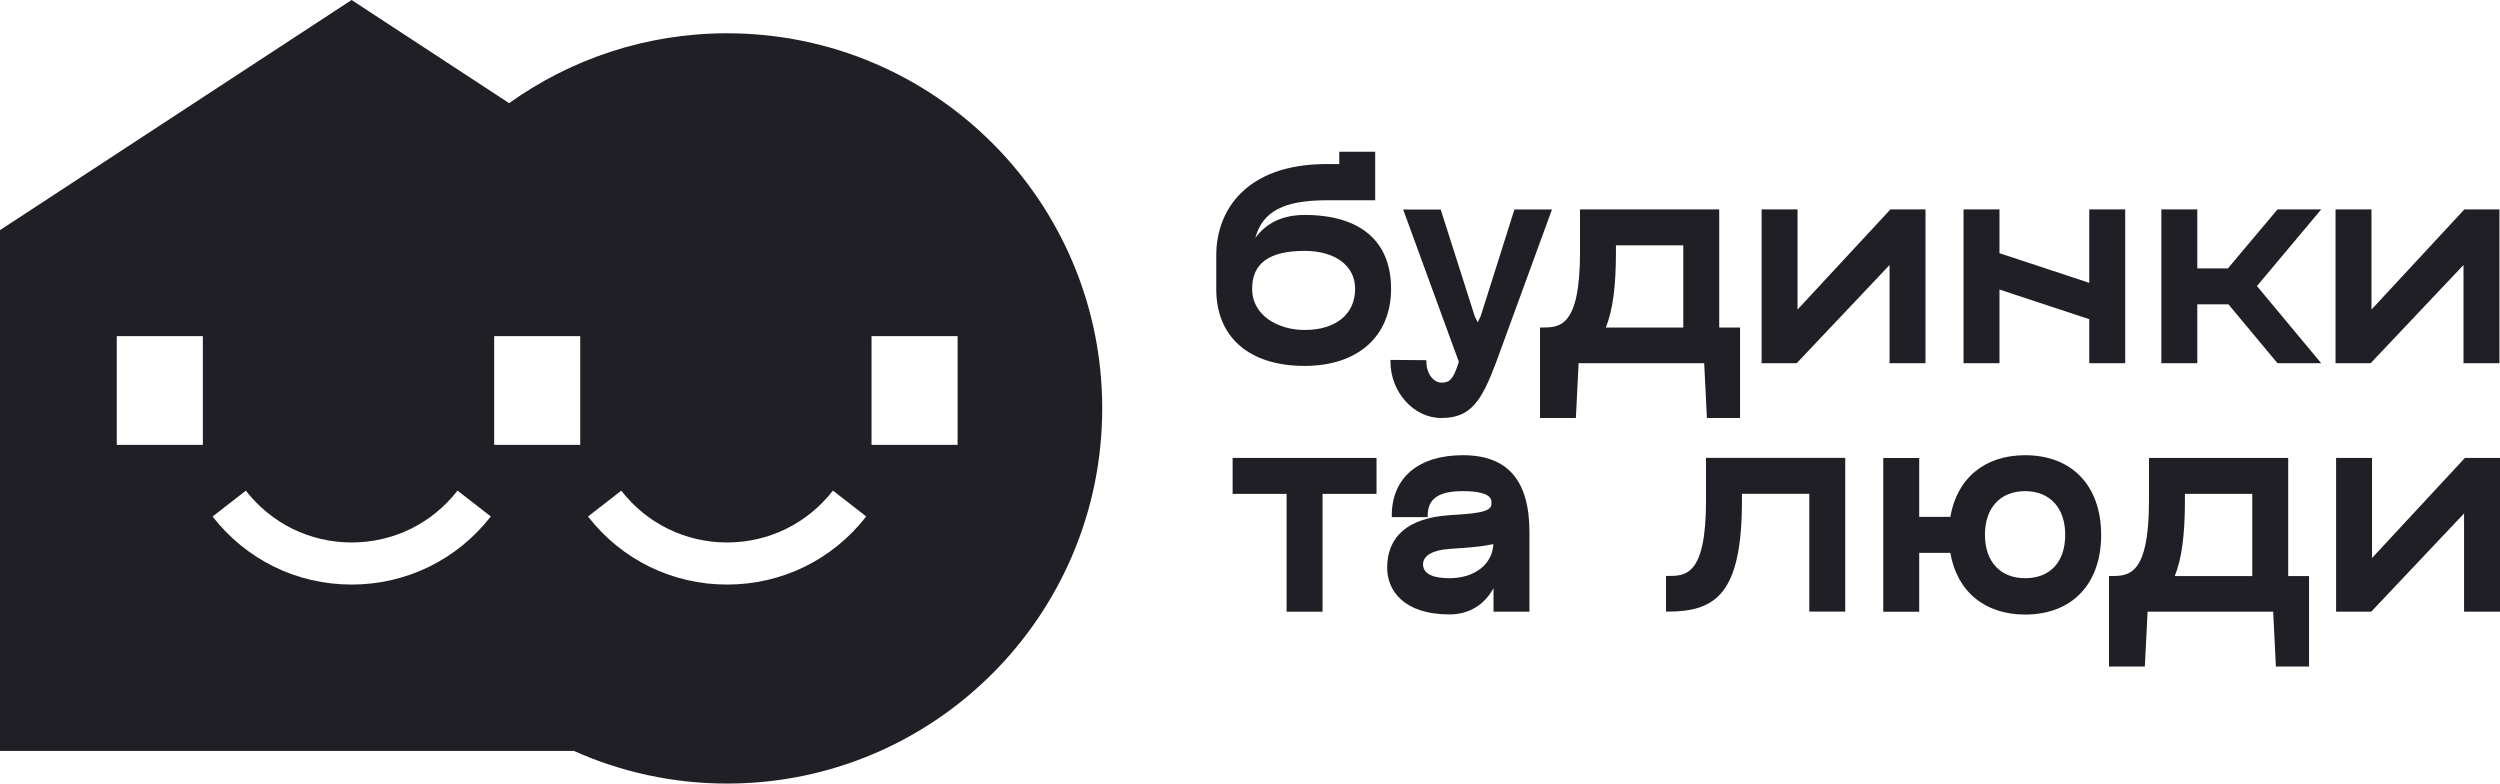
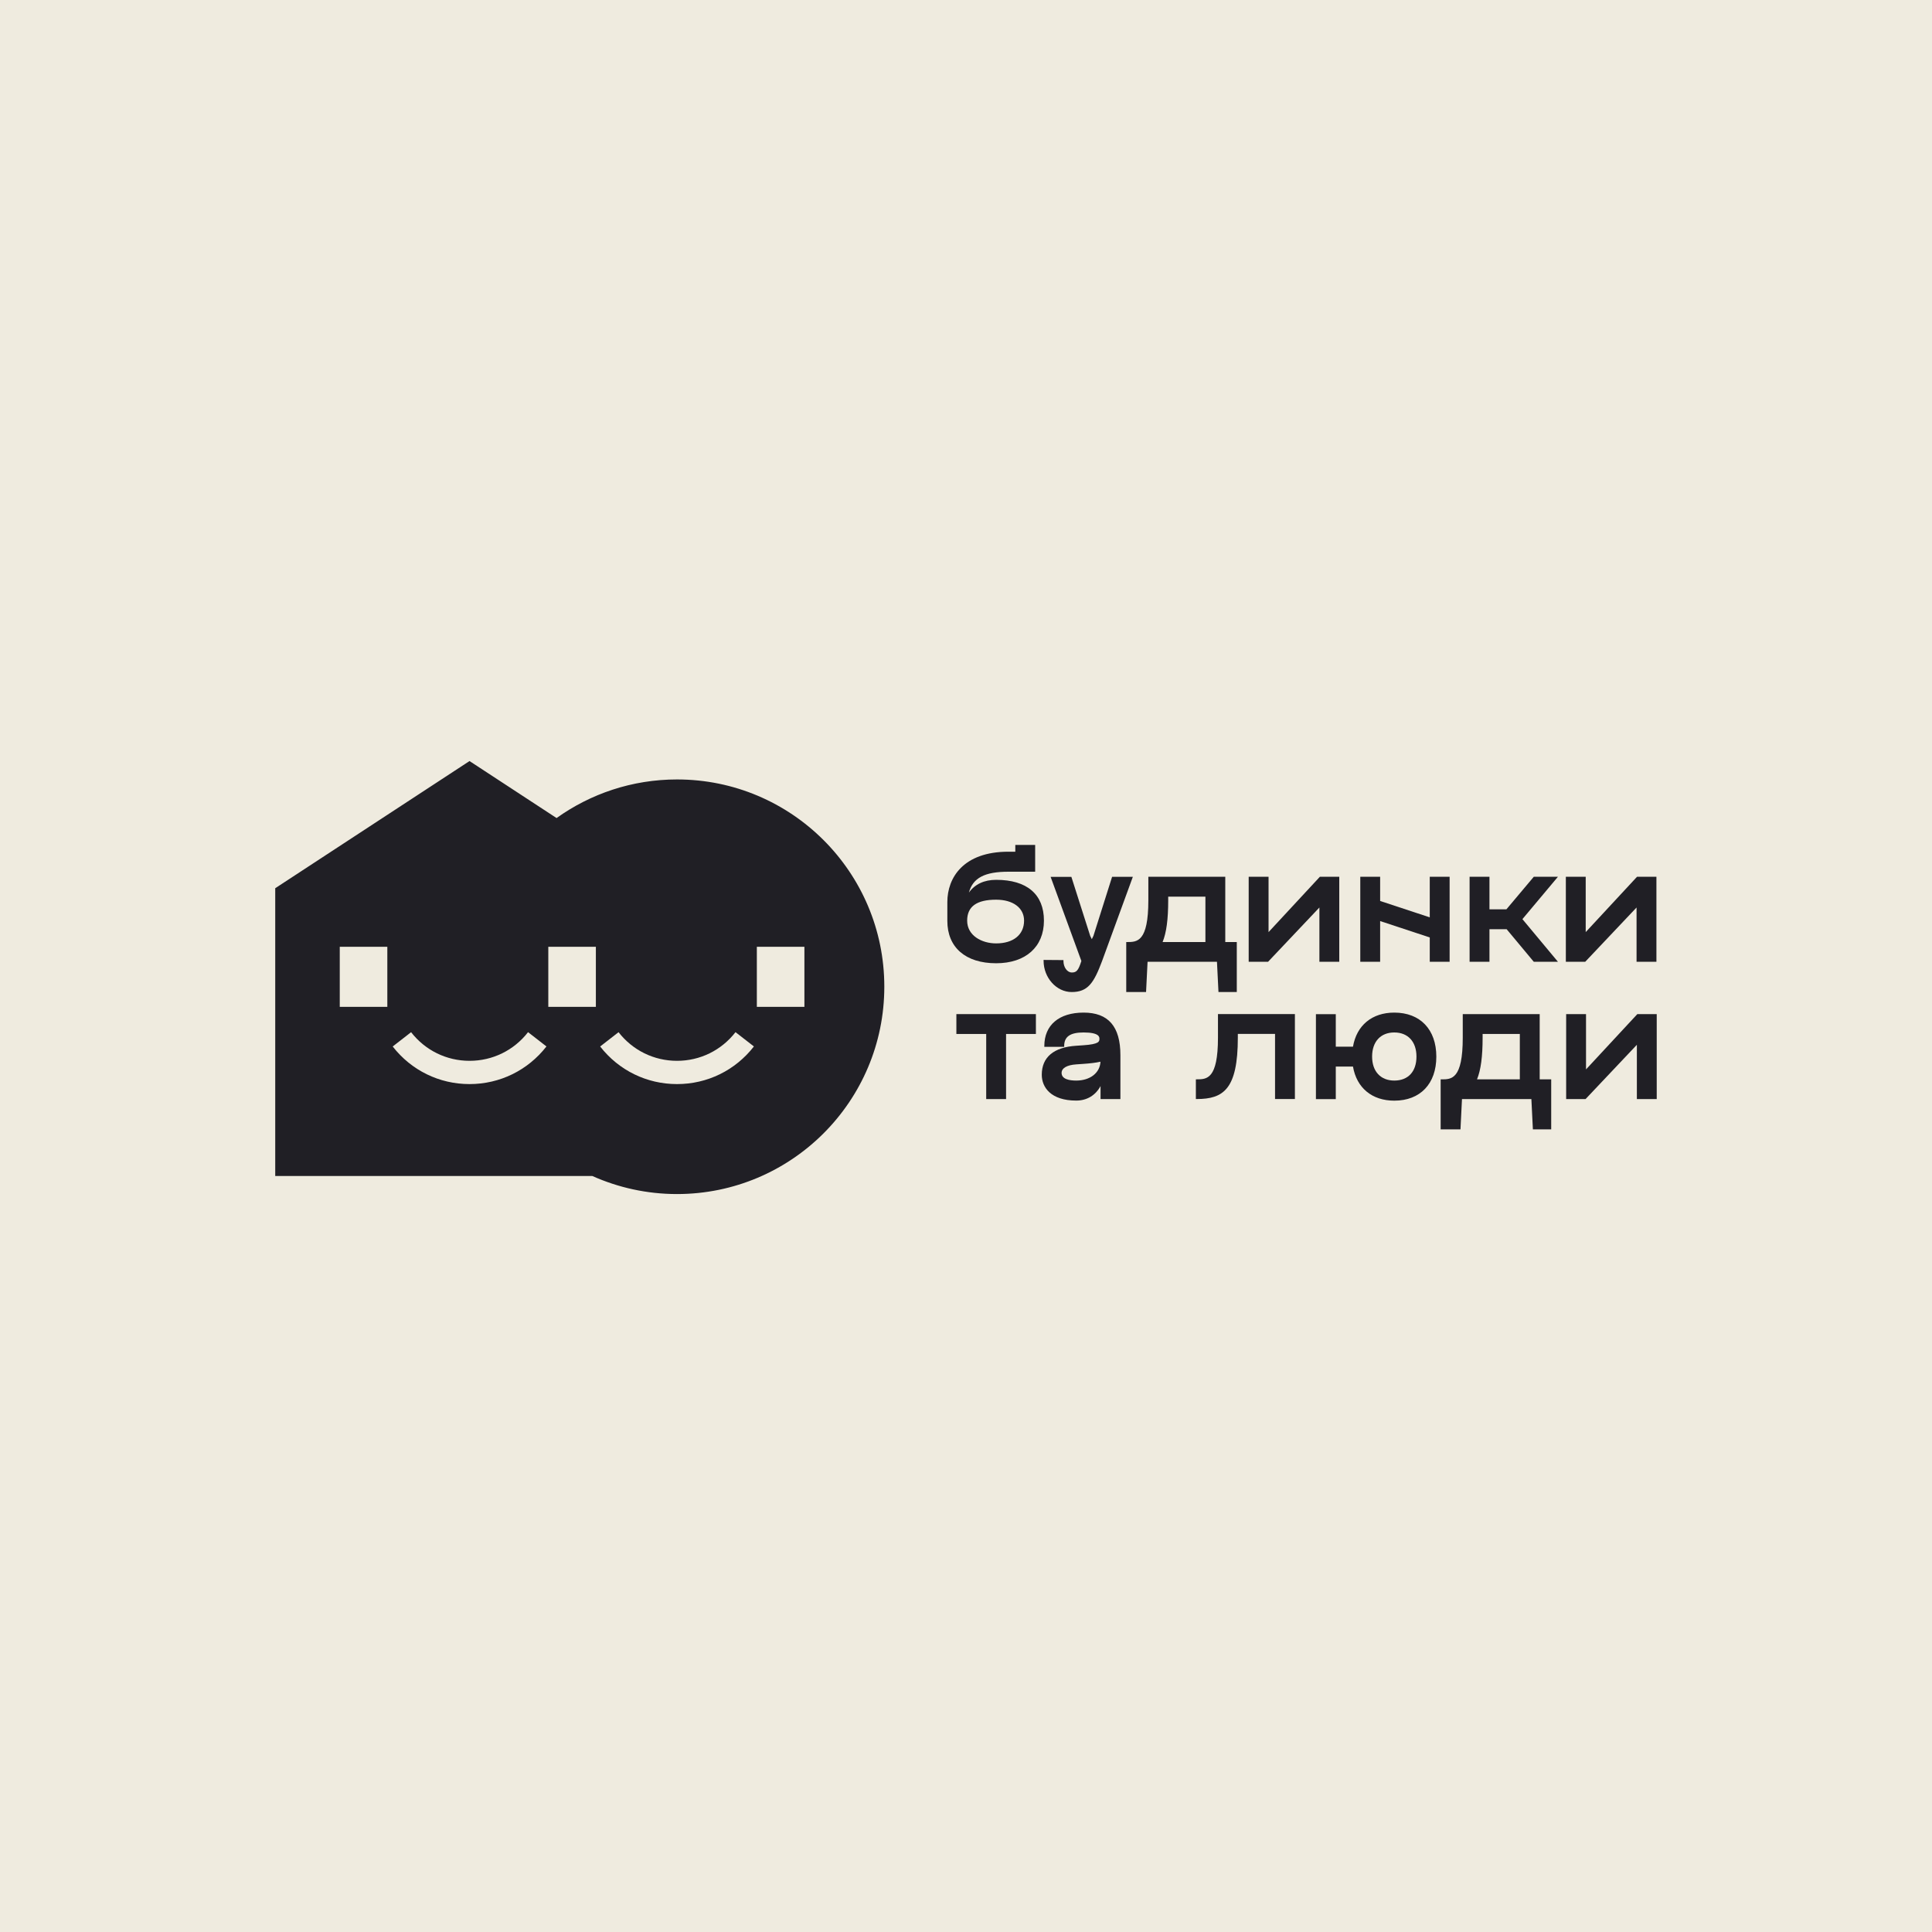
- <svg xmlns="http://www.w3.org/2000/svg" version="1.1" id="Layer_1" x="0px" y="0px" viewBox="71.23 196.96 357.53 112.06" xml:space="preserve">
+ <svg xmlns="http://www.w3.org/2000/svg" version="1.1" id="Layer_1" x="0px" y="0px" viewBox="0 0 500 500" style="enable-background:new 0 0 500 500;" xml:space="preserve">
  <style type="text/css">
	.st0{fill:#EFEBDF;}
	.st1{fill:#201F25;}
</style>
+   <rect x="0" class="st0" width="500" height="500" />
  <g>
    <path class="st1" d="M257.8,249.29c7.63,0,12.37-4.23,12.37-11.03c0-6.81-4.39-10.56-12.37-10.56c-3.09,0-5.5,1.13-7.05,3.3   c1.04-3.82,4.1-5.4,10.23-5.4h6.92v-6.94h-5.14v1.76h-1.78c-11.66,0-15.81,6.73-15.81,13.03v4.86   C245.16,245.18,249.88,249.29,257.8,249.29 M250.3,238.26c0-3.65,2.45-5.42,7.5-5.42c4.39,0,7.23,2.13,7.23,5.42   c0,3.64-2.77,5.89-7.23,5.89C254.07,244.15,250.3,242.13,250.3,238.26" />
    <path class="st1" d="M277.39,251.68c-1.2,0-2.17-1.34-2.17-2.99v-0.22l-5.14-0.04v0.22c0,4.39,3.33,8.09,7.27,8.09   c4.19,0,5.74-2.35,7.85-7.98l7.98-21.84h-5.37l-4.82,15.25l-0.43,0.89l-0.42-0.86l-4.87-15.27h-5.37l7.96,21.77   C279.07,251.24,278.54,251.68,277.39,251.68" />
    <path class="st1" d="M315.34,256.74h4.74V243.8h-2.98v-16.89h-19.91v6.1c0,10.79-2.92,10.79-5.5,10.79h-0.22v12.94h5.13l0.39-7.84   h17.96L315.34,256.74z M311.96,232.05v11.75h-11.08c0.99-2.43,1.45-5.87,1.45-10.79v-0.96H311.96z" />
    <polygon class="st1" points="341.46,234.86 341.46,248.9 346.6,248.9 346.6,226.91 341.58,226.91 328.3,241.23 328.3,226.91    323.16,226.91 323.16,248.9 328.18,248.9  " />
    <polygon class="st1" points="357.18,238.37 370.02,242.61 370.02,248.9 375.16,248.9 375.16,226.91 370.02,226.91 370.02,237.41    357.18,233.17 357.18,226.91 352.04,226.91 352.04,248.9 357.18,248.9  " />
    <polygon class="st1" points="396.94,226.91 389.85,235.34 385.47,235.34 385.47,226.91 380.33,226.91 380.33,248.9 385.47,248.9    385.47,240.48 389.92,240.48 396.87,248.82 396.94,248.9 403.19,248.9 394,237.87 403.19,226.91  " />
    <polygon class="st1" points="423.54,234.86 423.54,248.9 428.68,248.9 428.68,226.91 423.66,226.91 410.38,241.23 410.38,226.91    405.24,226.91 405.24,248.9 410.26,248.9  " />
    <polygon class="st1" points="247.51,267.59 255.23,267.59 255.23,284.44 260.37,284.44 260.37,267.59 268.09,267.59 268.09,262.45    247.51,262.45  " />
    <path class="st1" d="M280.44,262.06c-6.37,0-10.17,3.23-10.17,8.64v0.22h5.14v-0.22c0-2.42,1.55-3.5,5.03-3.5   c4.09,0,4.09,1.22,4.09,1.62c0,0.7,0,1.42-4.26,1.7l-1.76,0.12c-5.82,0.38-8.9,2.97-8.9,7.51c0,3.23,2.34,6.68,8.92,6.68   c2.76,0,5-1.36,6.29-3.76v3.37h5.14v-11.39C289.95,265.65,286.84,262.06,280.44,262.06 M284.8,274.77   c-0.13,2.88-2.67,4.88-6.28,4.88c-1.72,0-3.78-0.34-3.78-1.98c0-1.24,1.38-2.05,3.79-2.21l1.72-0.12   C282.29,275.2,283.49,275.05,284.8,274.77" />
    <path class="st1" d="M315.21,268.54c0,10.79-2.92,10.79-5.5,10.79h-0.22v5.1h0.22c6.9,0,10.64-2.53,10.64-15.89v-0.96h9.63v16.85   h5.14v-21.99h-19.91V268.54z" />
    <path class="st1" d="M360.84,262.06c-5.76,0-9.74,3.29-10.69,8.82h-4.45v-8.42h-5.14v21.99h5.14v-8.42h4.45   c0.95,5.52,4.93,8.82,10.69,8.82c6.71,0,10.88-4.36,10.88-11.39S367.55,262.06,360.84,262.06 M360.84,279.65   c-3.54,0-5.74-2.38-5.74-6.21c0-3.85,2.2-6.24,5.74-6.24s5.74,2.39,5.74,6.24C366.58,277.33,364.43,279.65,360.84,279.65" />
    <path class="st1" d="M398.47,262.45h-19.91v6.1c0,10.79-2.92,10.79-5.5,10.79h-0.22v12.94h5.13l0.39-7.84h17.96l0.39,7.84h4.74   v-12.94h-2.98V262.45z M393.33,267.59v11.75h-11.08c0.99-2.43,1.45-5.88,1.45-10.79v-0.96H393.33z" />
    <polygon class="st1" points="423.74,262.45 410.46,276.76 410.46,262.45 405.32,262.45 405.32,284.44 410.34,284.44 423.62,270.39    423.62,284.44 428.76,284.44 428.76,262.45  " />
    <path class="st1" d="M175.21,201.72c-11.62,0-22.38,3.71-31.17,9.99l-22.53-14.75l-50.28,32.91v74.48h82.07   c6.69,2.99,14.1,4.67,21.9,4.67c29.63,0,53.66-24.02,53.66-53.66C228.87,225.75,204.85,201.72,175.21,201.72 M100.24,260.58H87.93   v-15.55h12.31V260.58z M121.51,280.56c-7.83,0-15.07-3.55-19.88-9.73l4.76-3.7c3.66,4.71,9.18,7.41,15.13,7.41   c5.96,0,11.48-2.7,15.14-7.42l4.76,3.7C136.6,277.01,129.35,280.56,121.51,280.56 M154.21,260.58H141.9v-15.55h12.31V260.58z    M175.21,280.56c-7.83,0-15.08-3.55-19.89-9.73l4.76-3.7c3.66,4.71,9.18,7.41,15.13,7.41c5.96,0,11.47-2.7,15.14-7.42l4.76,3.7   C190.3,277.01,183.05,280.56,175.21,280.56 M208.18,260.58h-12.31v-15.55h12.31V260.58z" />
  </g>
</svg>
